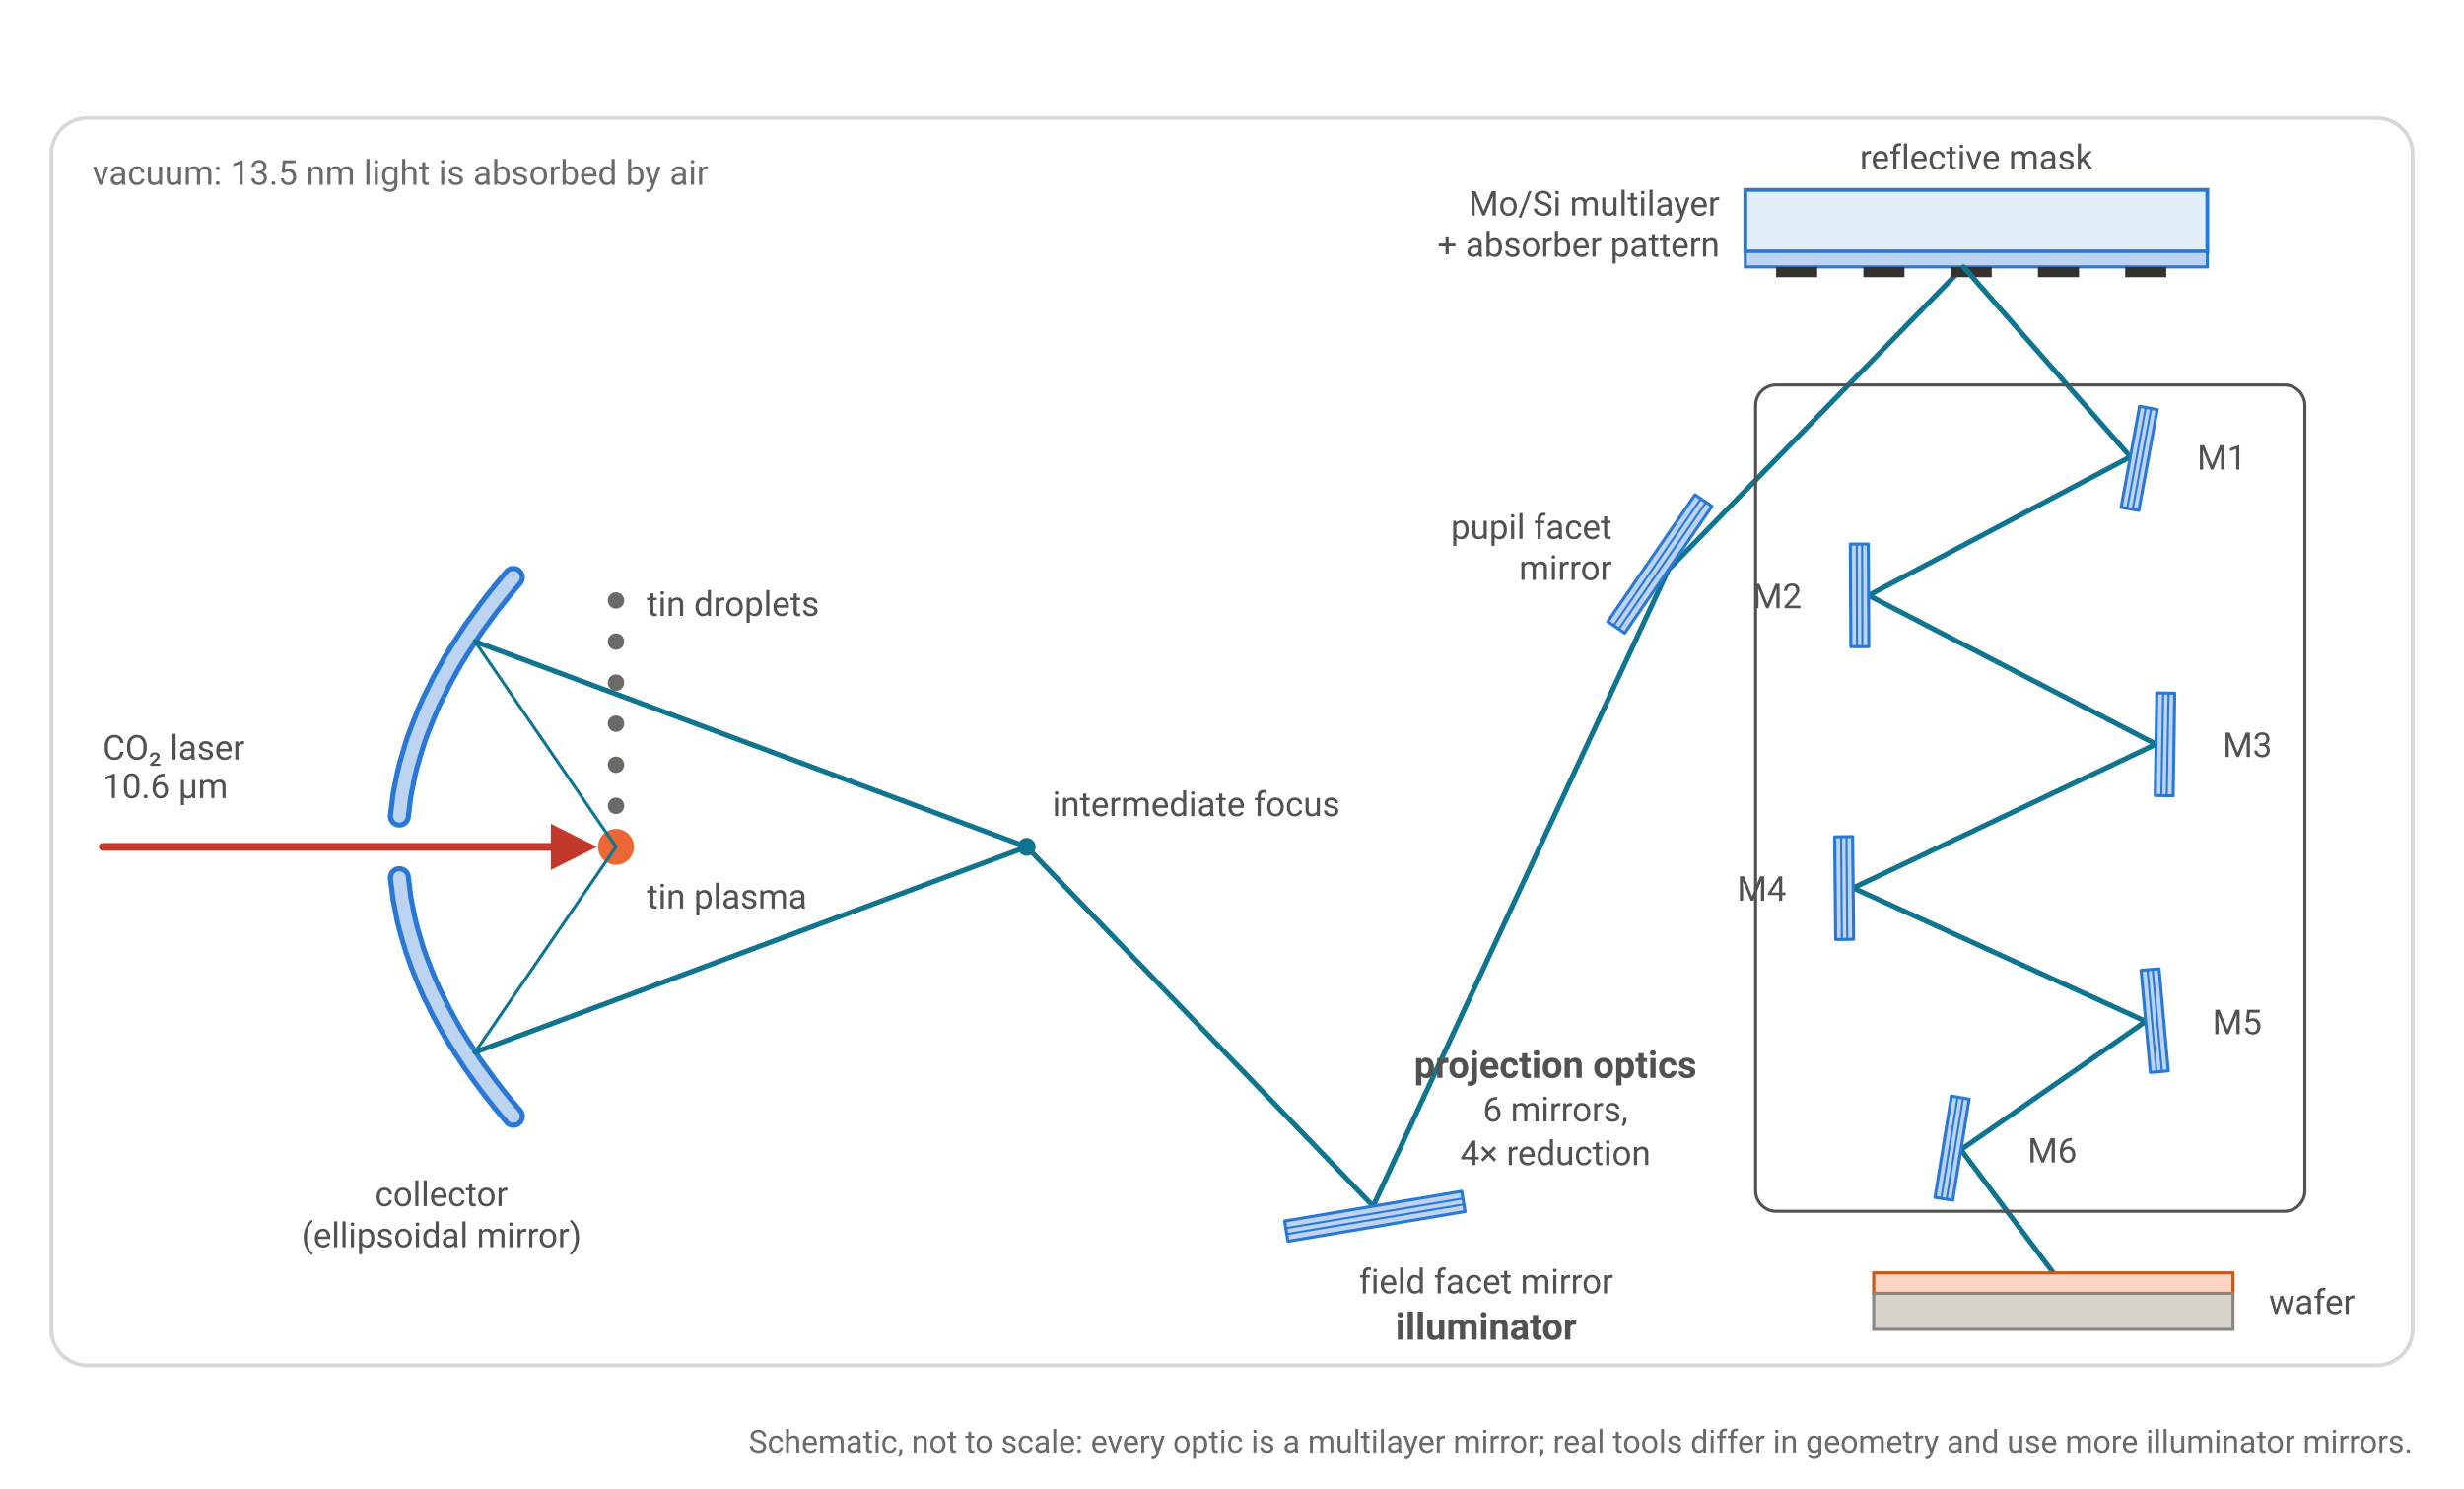
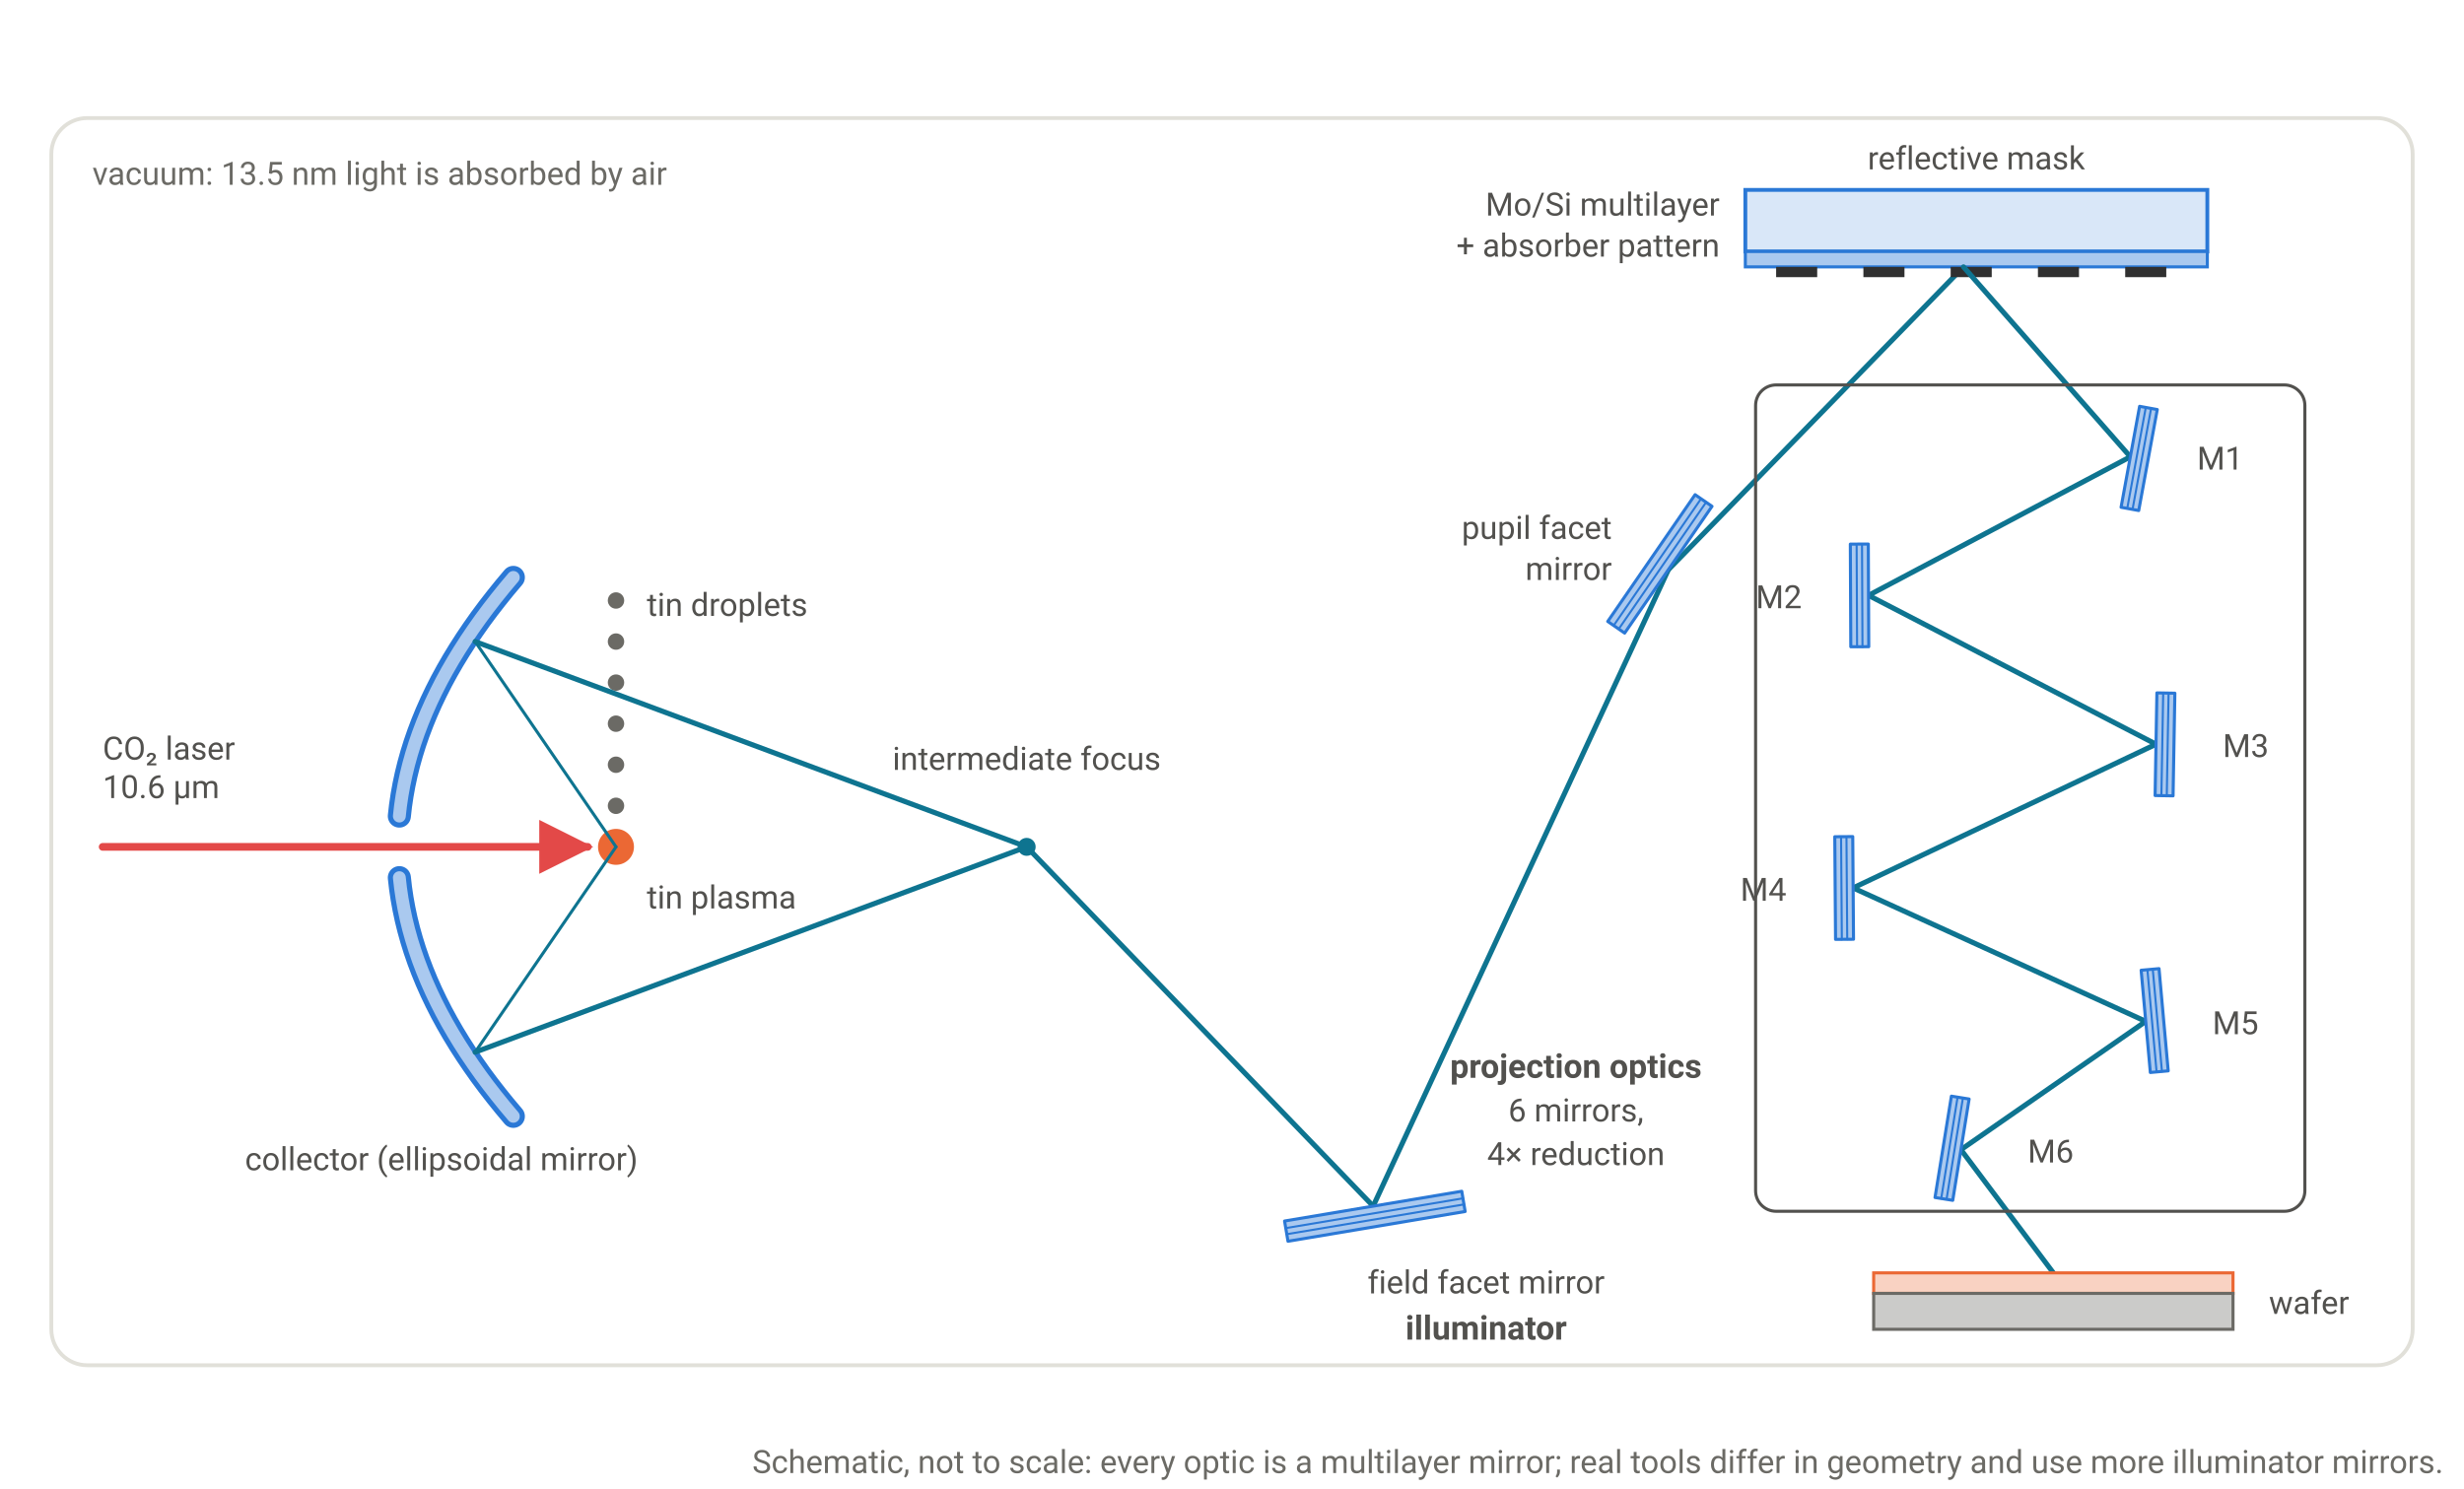
- <svg xmlns="http://www.w3.org/2000/svg" viewBox="0 0 960 580" width="960" height="580" role="img" aria-labelledby="t d" font-family="system-ui, -apple-system, 'Segoe UI', Roboto, 'Helvetica Neue', Arial, sans-serif">
+ <svg xmlns="http://www.w3.org/2000/svg" viewBox="0 0 960 580" width="960" height="580" role="img" aria-labelledby="t d" font-family="Roboto, system-ui, -apple-system, 'Segoe UI', 'Helvetica Neue', Arial, sans-serif">
  <defs>
-     <marker id="ac0392b" viewBox="0 0 10 10" refX="8" refY="5" markerWidth="6" markerHeight="6" orient="auto-start-reverse">
-       <path d="M0,0 L10,5 L0,10 z" fill="#c0392b" />
+     <marker id="arr-e34948" viewBox="0 0 10 10" refX="9" refY="5" markerWidth="7" markerHeight="7" orient="auto-start-reverse">
+       <path d="M0,0 L10,5 L0,10 z" fill="#e34948" />
    </marker>
  </defs>
-   <rect x="20.0" y="46.0" width="920.0" height="486.0" rx="14" fill="none" stroke="#d9d8d2" stroke-width="1.5" />
-   <text x="36.0" y="72.0" font-size="13.4" text-anchor="start" fill="#6b6a66" font-weight="normal">vacuum: 13.5 nm light is absorbed by air</text>
-   <polyline points="200.0,225.0 196.6,229.0 193.3,233.1 190.2,237.1 187.2,241.2 184.3,245.2 181.6,249.3 179.0,253.3 176.5,257.3 174.2,261.4 172.0,265.4 170.0,269.5 168.0,273.5 166.2,277.6 164.6,281.6 163.0,285.7 161.6,289.7 160.4,293.7 159.2,297.8 158.2,301.8 157.4,305.9 156.6,309.9 156.1,314.0 155.6,318.0" fill="none" stroke="#2a78d6" stroke-width="9" stroke-linejoin="round" stroke-linecap="round" />
-   <polyline points="200.0,225.0 196.6,229.0 193.3,233.1 190.2,237.1 187.2,241.2 184.3,245.2 181.6,249.3 179.0,253.3 176.5,257.3 174.2,261.4 172.0,265.4 170.0,269.5 168.0,273.5 166.2,277.6 164.6,281.6 163.0,285.7 161.6,289.7 160.4,293.7 159.2,297.8 158.2,301.8 157.4,305.9 156.6,309.9 156.1,314.0 155.6,318.0" fill="none" stroke="#bcd3f2" stroke-width="5" stroke-linejoin="round" stroke-linecap="round" />
-   <polyline points="155.6,342.0 156.1,346.0 156.6,350.1 157.4,354.1 158.2,358.2 159.2,362.2 160.4,366.3 161.6,370.3 163.0,374.3 164.6,378.4 166.2,382.4 168.0,386.5 170.0,390.5 172.0,394.6 174.2,398.6 176.5,402.7 179.0,406.7 181.6,410.7 184.3,414.8 187.2,418.8 190.2,422.9 193.3,426.9 196.6,431.0 200.0,435.0" fill="none" stroke="#2a78d6" stroke-width="9" stroke-linejoin="round" stroke-linecap="round" />
-   <polyline points="155.6,342.0 156.1,346.0 156.6,350.1 157.4,354.1 158.2,358.2 159.2,362.2 160.4,366.3 161.6,370.3 163.0,374.3 164.6,378.4 166.2,382.4 168.0,386.5 170.0,390.5 172.0,394.6 174.2,398.6 176.5,402.7 179.0,406.7 181.6,410.7 184.3,414.8 187.2,418.8 190.2,422.9 193.3,426.9 196.6,431.0 200.0,435.0" fill="none" stroke="#bcd3f2" stroke-width="5" stroke-linejoin="round" stroke-linecap="round" />
-   <text x="172.0" y="470.0" font-size="13.4" text-anchor="middle" fill="#52514e" font-weight="normal">collector</text>
-   <text x="172.0" y="486.0" font-size="13.4" text-anchor="middle" fill="#52514e" font-weight="normal">(ellipsoidal mirror)</text>
-   <circle cx="240.0" cy="234.0" r="3.2" fill="#6b6a66" stroke="none" stroke-width="1.5" />
-   <circle cx="240.0" cy="250.0" r="3.2" fill="#6b6a66" stroke="none" stroke-width="1.5" />
-   <circle cx="240.0" cy="266.0" r="3.2" fill="#6b6a66" stroke="none" stroke-width="1.5" />
-   <circle cx="240.0" cy="282.0" r="3.2" fill="#6b6a66" stroke="none" stroke-width="1.5" />
-   <circle cx="240.0" cy="298.0" r="3.2" fill="#6b6a66" stroke="none" stroke-width="1.5" />
-   <circle cx="240.0" cy="314.0" r="3.2" fill="#6b6a66" stroke="none" stroke-width="1.5" />
-   <text x="252.0" y="240.0" font-size="13.4" text-anchor="start" fill="#52514e" font-weight="normal">tin droplets</text>
-   <line x1="40.0" y1="330.0" x2="229.0" y2="330.0" stroke="#c0392b" stroke-width="3" stroke-linecap="round" marker-end="url(#ac0392b)" />
-   <text x="40.0" y="296.0" font-size="13.4" text-anchor="start" fill="#52514e" font-weight="normal">CO₂ laser</text>
-   <text x="40.0" y="311.0" font-size="13.4" text-anchor="start" fill="#52514e" font-weight="normal">10.6 µm</text>
-   <circle cx="240.0" cy="330.0" r="7.0" fill="#eb6834" stroke="none" stroke-width="1.5" />
-   <text x="252.0" y="354.0" font-size="13.4" text-anchor="start" fill="#52514e" font-weight="normal">tin plasma</text>
-   <line x1="240.0" y1="330.0" x2="185.1" y2="250.0" stroke="#0e7490" stroke-width="1.2" stroke-linecap="round" />
-   <line x1="185.1" y1="250.0" x2="400.0" y2="330.0" stroke="#0e7490" stroke-width="2" stroke-linecap="round" />
-   <line x1="240.0" y1="330.0" x2="185.1" y2="410.0" stroke="#0e7490" stroke-width="1.2" stroke-linecap="round" />
-   <line x1="185.1" y1="410.0" x2="400.0" y2="330.0" stroke="#0e7490" stroke-width="2" stroke-linecap="round" />
-   <circle cx="400.0" cy="330.0" r="3.5" fill="#0e7490" stroke="none" stroke-width="1.5" />
-   <text x="410.0" y="318.0" font-size="13.4" text-anchor="start" fill="#52514e" font-weight="normal">intermediate focus</text>
-   <line x1="400.0" y1="330.0" x2="535.0" y2="470.0" stroke="#0e7490" stroke-width="2" stroke-linecap="round" />
-   <line x1="535.0" y1="470.0" x2="650.0" y2="222.0" stroke="#0e7490" stroke-width="2" stroke-linecap="round" />
-   <line x1="650.0" y1="222.0" x2="765.0" y2="104.0" stroke="#0e7490" stroke-width="2" stroke-linecap="round" />
-   <polygon points="569.5,464.2 500.5,475.8 501.8,483.7 570.8,472.1" fill="#bcd3f2" stroke="#2a78d6" stroke-width="1.2" stroke-linejoin="round" stroke-linecap="round" />
-   <line x1="570.0" y1="467.0" x2="500.9" y2="478.6" stroke="#2a78d6" stroke-width="0.8" stroke-linecap="round" />
-   <line x1="570.4" y1="469.3" x2="501.3" y2="480.9" stroke="#2a78d6" stroke-width="0.8" stroke-linecap="round" />
-   <polygon points="633.0,246.7 667.0,197.3 660.4,192.8 626.4,242.2" fill="#bcd3f2" stroke="#2a78d6" stroke-width="1.2" stroke-linejoin="round" stroke-linecap="round" />
-   <line x1="630.7" y1="245.1" x2="664.7" y2="195.7" stroke="#2a78d6" stroke-width="0.8" stroke-linecap="round" />
-   <line x1="628.7" y1="243.8" x2="662.7" y2="194.3" stroke="#2a78d6" stroke-width="0.8" stroke-linecap="round" />
-   <text x="579.0" y="504.0" font-size="13.4" text-anchor="middle" fill="#52514e" font-weight="normal">field facet mirror</text>
-   <text x="628.0" y="210.0" font-size="13.4" text-anchor="end" fill="#52514e" font-weight="normal">pupil facet</text>
-   <text x="628.0" y="226.0" font-size="13.4" text-anchor="end" fill="#52514e" font-weight="normal">mirror</text>
-   <text x="579.0" y="522.0" font-size="14.6" text-anchor="middle" fill="#52514e" font-weight="bold">illuminator</text>
-   <rect x="680.0" y="74.0" width="180.0" height="24.0" rx="0" fill="#e3eefb" stroke="#2a78d6" stroke-width="1.5" />
-   <rect x="680.0" y="98.0" width="180.0" height="6.0" rx="0" fill="#bcd3f2" stroke="#2a78d6" stroke-width="1.2" />
-   <rect x="692.0" y="104.0" width="16.0" height="4.0" rx="0" fill="#33322f" stroke="none" stroke-width="0" />
-   <rect x="726.0" y="104.0" width="16.0" height="4.0" rx="0" fill="#33322f" stroke="none" stroke-width="0" />
-   <rect x="760.0" y="104.0" width="16.0" height="4.0" rx="0" fill="#33322f" stroke="none" stroke-width="0" />
-   <rect x="794.0" y="104.0" width="16.0" height="4.0" rx="0" fill="#33322f" stroke="none" stroke-width="0" />
-   <rect x="828.0" y="104.0" width="16.0" height="4.0" rx="0" fill="#33322f" stroke="none" stroke-width="0" />
-   <text x="770.0" y="66.0" font-size="13.4" text-anchor="middle" fill="#52514e" font-weight="normal">reflective mask</text>
-   <text x="670.0" y="84.0" font-size="13.4" text-anchor="end" fill="#52514e" font-weight="normal">Mo/Si multilayer</text>
-   <text x="670.0" y="100.0" font-size="13.4" text-anchor="end" fill="#52514e" font-weight="normal">+ absorber pattern</text>
-   <line x1="765.0" y1="104.0" x2="830.0" y2="178.0" stroke="#0e7490" stroke-width="2" stroke-linecap="round" />
-   <line x1="830.0" y1="178.0" x2="728.0" y2="232.0" stroke="#0e7490" stroke-width="2" stroke-linecap="round" />
-   <line x1="728.0" y1="232.0" x2="840.0" y2="290.0" stroke="#0e7490" stroke-width="2" stroke-linecap="round" />
-   <line x1="840.0" y1="290.0" x2="722.0" y2="346.0" stroke="#0e7490" stroke-width="2" stroke-linecap="round" />
-   <line x1="722.0" y1="346.0" x2="836.0" y2="398.0" stroke="#0e7490" stroke-width="2" stroke-linecap="round" />
-   <line x1="836.0" y1="398.0" x2="764.0" y2="448.0" stroke="#0e7490" stroke-width="2" stroke-linecap="round" />
-   <line x1="764.0" y1="448.0" x2="800.0" y2="496.0" stroke="#0e7490" stroke-width="2" stroke-linecap="round" />
-   <polygon points="833.6,158.3 826.4,197.7 833.3,198.9 840.5,159.6" fill="#bcd3f2" stroke="#2a78d6" stroke-width="1.2" stroke-linejoin="round" stroke-linecap="round" />
-   <line x1="836.0" y1="158.8" x2="828.8" y2="198.1" stroke="#2a78d6" stroke-width="0.8" stroke-linecap="round" />
-   <line x1="838.1" y1="159.2" x2="830.9" y2="198.5" stroke="#2a78d6" stroke-width="0.8" stroke-linecap="round" />
-   <text x="856.0" y="183.0" font-size="13.4" text-anchor="start" fill="#52514e" font-weight="normal">M1</text>
-   <polygon points="728.1,252.0 727.9,212.0 720.9,212.0 721.1,252.0" fill="#bcd3f2" stroke="#2a78d6" stroke-width="1.2" stroke-linejoin="round" stroke-linecap="round" />
-   <line x1="725.6" y1="252.0" x2="725.5" y2="212.0" stroke="#2a78d6" stroke-width="0.8" stroke-linecap="round" />
-   <line x1="723.5" y1="252.0" x2="723.4" y2="212.0" stroke="#2a78d6" stroke-width="0.8" stroke-linecap="round" />
-   <text x="702.0" y="237.0" font-size="13.4" text-anchor="end" fill="#52514e" font-weight="normal">M2</text>
-   <polygon points="840.3,270.0 839.7,310.0 846.7,310.1 847.3,270.1" fill="#bcd3f2" stroke="#2a78d6" stroke-width="1.2" stroke-linejoin="round" stroke-linecap="round" />
-   <line x1="842.8" y1="270.0" x2="842.1" y2="310.0" stroke="#2a78d6" stroke-width="0.8" stroke-linecap="round" />
-   <line x1="844.9" y1="270.1" x2="844.2" y2="310.1" stroke="#2a78d6" stroke-width="0.8" stroke-linecap="round" />
-   <text x="866.0" y="295.0" font-size="13.4" text-anchor="start" fill="#52514e" font-weight="normal">M3</text>
-   <polygon points="722.2,366.0 721.8,326.0 714.8,326.1 715.2,366.1" fill="#bcd3f2" stroke="#2a78d6" stroke-width="1.2" stroke-linejoin="round" stroke-linecap="round" />
-   <line x1="719.7" y1="366.0" x2="719.4" y2="326.0" stroke="#2a78d6" stroke-width="0.8" stroke-linecap="round" />
-   <line x1="717.6" y1="366.0" x2="717.3" y2="326.0" stroke="#2a78d6" stroke-width="0.8" stroke-linecap="round" />
-   <text x="696.0" y="351.0" font-size="13.4" text-anchor="end" fill="#52514e" font-weight="normal">M4</text>
-   <polygon points="834.2,378.1 837.8,417.9 844.8,417.3 841.2,377.5" fill="#bcd3f2" stroke="#2a78d6" stroke-width="1.2" stroke-linejoin="round" stroke-linecap="round" />
-   <line x1="836.7" y1="377.9" x2="840.2" y2="417.7" stroke="#2a78d6" stroke-width="0.8" stroke-linecap="round" />
-   <line x1="838.7" y1="377.7" x2="842.3" y2="417.5" stroke="#2a78d6" stroke-width="0.8" stroke-linecap="round" />
-   <text x="862.0" y="403.0" font-size="13.4" text-anchor="start" fill="#52514e" font-weight="normal">M5</text>
-   <polygon points="760.8,467.7 767.2,428.3 760.3,427.1 753.9,466.6" fill="#bcd3f2" stroke="#2a78d6" stroke-width="1.2" stroke-linejoin="round" stroke-linecap="round" />
-   <line x1="758.4" y1="467.4" x2="764.8" y2="427.9" stroke="#2a78d6" stroke-width="0.8" stroke-linecap="round" />
-   <line x1="756.3" y1="467.0" x2="762.7" y2="427.5" stroke="#2a78d6" stroke-width="0.8" stroke-linecap="round" />
-   <text x="790.0" y="453.0" font-size="13.4" text-anchor="start" fill="#52514e" font-weight="normal">M6</text>
-   <rect x="684.0" y="150.0" width="214.0" height="322.0" rx="8" fill="none" stroke="#52514e" stroke-width="1.2" />
-   <text x="606.0" y="420.0" font-size="14.6" text-anchor="middle" fill="#52514e" font-weight="bold">projection optics</text>
-   <text x="606.0" y="437.0" font-size="13.4" text-anchor="middle" fill="#52514e" font-weight="normal">6 mirrors,</text>
-   <text x="606.0" y="454.0" font-size="13.4" text-anchor="middle" fill="#52514e" font-weight="normal">4× reduction</text>
-   <rect x="730.0" y="496.0" width="140.0" height="8.0" rx="0" fill="#fbd5bf" stroke="#c8551f" stroke-width="1.2" />
-   <rect x="730.0" y="504.0" width="140.0" height="14.0" rx="0" fill="#d6d4cc" stroke="#8a8780" stroke-width="1.2" />
-   <text x="884.0" y="512.0" font-size="13.4" text-anchor="start" fill="#52514e" font-weight="normal">wafer</text>
-   <text x="940.0" y="566.0" font-size="12.3" text-anchor="end" fill="#6b6a66" font-weight="normal">Schematic, not to scale: every optic is a multilayer mirror; real tools differ in geometry and use more illuminator mirrors.</text>
+   <rect x="20" y="46" width="920" height="486" rx="14" fill="none" stroke="#e1e0d9" stroke-width="1.5" />
+   <text x="36" y="72" font-size="12.5" text-anchor="start" fill="#6b6a65" font-weight="400">vacuum: 13.5 nm light is absorbed by air</text>
+   <polyline points="200,225 196.6,229.04 193.34,233.09 190.2,237.13 187.2,241.17 184.34,245.22 181.61,249.26 179.01,253.3 176.54,257.35 174.21,261.39 172.01,265.43 169.95,269.48 168.02,273.52 166.22,277.57 164.56,281.61 163.03,285.65 161.63,289.7 160.37,293.74 159.24,297.78 158.24,301.83 157.38,305.87 156.65,309.91 156.05,313.96 155.59,318" fill="none" stroke="#2a78d6" stroke-width="9" stroke-linejoin="round" stroke-linecap="round" />
+   <polyline points="200,225 196.6,229.04 193.34,233.09 190.2,237.13 187.2,241.17 184.34,245.22 181.61,249.26 179.01,253.3 176.54,257.35 174.21,261.39 172.01,265.43 169.95,269.48 168.02,273.52 166.22,277.57 164.56,281.61 163.03,285.65 161.63,289.7 160.37,293.74 159.24,297.78 158.24,301.83 157.38,305.87 156.65,309.91 156.05,313.96 155.59,318" fill="none" stroke="#aac9ef" stroke-width="5" stroke-linejoin="round" stroke-linecap="round" />
+   <polyline points="155.59,342 156.05,346.04 156.65,350.09 157.38,354.13 158.24,358.17 159.24,362.22 160.37,366.26 161.63,370.3 163.03,374.35 164.56,378.39 166.22,382.43 168.02,386.48 169.95,390.52 172.01,394.57 174.21,398.61 176.54,402.65 179.01,406.7 181.61,410.74 184.34,414.78 187.2,418.83 190.2,422.87 193.34,426.91 196.6,430.96 200,435" fill="none" stroke="#2a78d6" stroke-width="9" stroke-linejoin="round" stroke-linecap="round" />
+   <polyline points="155.59,342 156.05,346.04 156.65,350.09 157.38,354.13 158.24,358.17 159.24,362.22 160.37,366.26 161.63,370.3 163.03,374.35 164.56,378.39 166.22,382.43 168.02,386.48 169.95,390.52 172.01,394.57 174.21,398.61 176.54,402.65 179.01,406.7 181.61,410.74 184.34,414.78 187.2,418.83 190.2,422.87 193.34,426.91 196.6,430.96 200,435" fill="none" stroke="#aac9ef" stroke-width="5" stroke-linejoin="round" stroke-linecap="round" />
+   <text x="172" y="456" font-size="12.5" text-anchor="middle" fill="#52514e" font-weight="400">collector (ellipsoidal mirror)</text>
+   <circle cx="240" cy="234" r="3.2" fill="#6b6a65" stroke="none" stroke-width="1.5" />
+   <circle cx="240" cy="250" r="3.2" fill="#6b6a65" stroke="none" stroke-width="1.5" />
+   <circle cx="240" cy="266" r="3.2" fill="#6b6a65" stroke="none" stroke-width="1.5" />
+   <circle cx="240" cy="282" r="3.2" fill="#6b6a65" stroke="none" stroke-width="1.5" />
+   <circle cx="240" cy="298" r="3.2" fill="#6b6a65" stroke="none" stroke-width="1.5" />
+   <circle cx="240" cy="314" r="3.2" fill="#6b6a65" stroke="none" stroke-width="1.5" />
+   <text x="252" y="240" font-size="12.5" text-anchor="start" fill="#52514e" font-weight="400">tin droplets</text>
+   <line x1="40" y1="330" x2="229" y2="330" stroke="#e34948" stroke-width="3" stroke-linecap="round" marker-end="url(#arr-e34948)" />
+   <text x="40" y="296" font-size="12.5" text-anchor="start" fill="#52514e" font-weight="400">CO₂ laser</text>
+   <text x="40" y="311" font-size="12.5" text-anchor="start" fill="#52514e" font-weight="400">10.6 µm</text>
+   <circle cx="240" cy="330" r="7" fill="#eb6834" stroke="none" stroke-width="1.5" />
+   <text x="252" y="354" font-size="12.5" text-anchor="start" fill="#52514e" font-weight="400">tin plasma</text>
+   <line x1="240" y1="330" x2="185.12" y2="250" stroke="#0e7490" stroke-width="1.2" stroke-linecap="round" />
+   <line x1="185.12" y1="250" x2="400" y2="330" stroke="#0e7490" stroke-width="2" stroke-linecap="round" />
+   <line x1="240" y1="330" x2="185.12" y2="410" stroke="#0e7490" stroke-width="1.2" stroke-linecap="round" />
+   <line x1="185.12" y1="410" x2="400" y2="330" stroke="#0e7490" stroke-width="2" stroke-linecap="round" />
+   <circle cx="400" cy="330" r="3.5" fill="#0e7490" stroke="none" stroke-width="1.5" />
+   <text x="400" y="300" font-size="12.5" text-anchor="middle" fill="#52514e" font-weight="400">intermediate focus</text>
+   <line x1="400" y1="330" x2="535" y2="470" stroke="#0e7490" stroke-width="2" stroke-linecap="round" />
+   <line x1="535" y1="470" x2="650" y2="222" stroke="#0e7490" stroke-width="2" stroke-linecap="round" />
+   <line x1="650" y1="222" x2="765" y2="104" stroke="#0e7490" stroke-width="2" stroke-linecap="round" />
+   <polygon points="569.52,464.2 500.48,475.8 501.81,483.69 570.84,472.09" fill="#aac9ef" stroke="#2a78d6" stroke-width="1.2" stroke-linejoin="round" stroke-linecap="round" />
+   <line x1="569.98" y1="466.96" x2="500.95" y2="478.56" stroke="#2a78d6" stroke-width="0.8" stroke-linecap="round" />
+   <line x1="570.38" y1="469.33" x2="501.35" y2="480.93" stroke="#2a78d6" stroke-width="0.8" stroke-linecap="round" />
+   <polygon points="632.98,246.7 667.02,197.3 660.43,192.76 626.39,242.16" fill="#aac9ef" stroke="#2a78d6" stroke-width="1.2" stroke-linejoin="round" stroke-linecap="round" />
+   <line x1="630.67" y1="245.11" x2="664.72" y2="195.71" stroke="#2a78d6" stroke-width="0.8" stroke-linecap="round" />
+   <line x1="628.7" y1="243.75" x2="662.74" y2="194.35" stroke="#2a78d6" stroke-width="0.8" stroke-linecap="round" />
+   <text x="579" y="504" font-size="12.5" text-anchor="middle" fill="#52514e" font-weight="400">field facet mirror</text>
+   <text x="628" y="210" font-size="12.5" text-anchor="end" fill="#52514e" font-weight="400">pupil facet</text>
+   <text x="628" y="226" font-size="12.5" text-anchor="end" fill="#52514e" font-weight="400">mirror</text>
+   <text x="579" y="522" font-size="13" text-anchor="middle" fill="#52514e" font-weight="700">illuminator</text>
+   <rect x="680" y="74" width="180" height="24" rx="0" fill="#d9e7f8" stroke="#2a78d6" stroke-width="1.5" />
+   <rect x="680" y="98" width="180" height="6" rx="0" fill="#aac9ef" stroke="#2a78d6" stroke-width="1.2" />
+   <rect x="692" y="104" width="16" height="4" rx="0" fill="#303030" stroke="#0b0b0b" stroke-width="0" />
+   <rect x="726" y="104" width="16" height="4" rx="0" fill="#303030" stroke="#0b0b0b" stroke-width="0" />
+   <rect x="760" y="104" width="16" height="4" rx="0" fill="#303030" stroke="#0b0b0b" stroke-width="0" />
+   <rect x="794" y="104" width="16" height="4" rx="0" fill="#303030" stroke="#0b0b0b" stroke-width="0" />
+   <rect x="828" y="104" width="16" height="4" rx="0" fill="#303030" stroke="#0b0b0b" stroke-width="0" />
+   <text x="770" y="66" font-size="12.5" text-anchor="middle" fill="#52514e" font-weight="400">reflective mask</text>
+   <text x="670" y="84" font-size="12.5" text-anchor="end" fill="#52514e" font-weight="400">Mo/Si multilayer</text>
+   <text x="670" y="100" font-size="12.5" text-anchor="end" fill="#52514e" font-weight="400">+ absorber pattern</text>
+   <line x1="765" y1="104" x2="830" y2="178" stroke="#0e7490" stroke-width="2" stroke-linecap="round" />
+   <line x1="830" y1="178" x2="728" y2="232" stroke="#0e7490" stroke-width="2" stroke-linecap="round" />
+   <line x1="728" y1="232" x2="840" y2="290" stroke="#0e7490" stroke-width="2" stroke-linecap="round" />
+   <line x1="840" y1="290" x2="722" y2="346" stroke="#0e7490" stroke-width="2" stroke-linecap="round" />
+   <line x1="722" y1="346" x2="836" y2="398" stroke="#0e7490" stroke-width="2" stroke-linecap="round" />
+   <line x1="836" y1="398" x2="764" y2="448" stroke="#0e7490" stroke-width="2" stroke-linecap="round" />
+   <line x1="764" y1="448" x2="800" y2="496" stroke="#0e7490" stroke-width="2" stroke-linecap="round" />
+   <polygon points="833.61,158.33 826.39,197.67 833.27,198.94 840.5,159.59" fill="#aac9ef" stroke="#2a78d6" stroke-width="1.2" stroke-linejoin="round" stroke-linecap="round" />
+   <line x1="836.02" y1="158.77" x2="828.8" y2="198.11" stroke="#2a78d6" stroke-width="0.8" stroke-linecap="round" />
+   <line x1="838.09" y1="159.15" x2="830.86" y2="198.49" stroke="#2a78d6" stroke-width="0.8" stroke-linecap="round" />
+   <text x="856" y="183" font-size="12.5" text-anchor="start" fill="#52514e" font-weight="400">M1</text>
+   <polygon points="728.09,252 727.91,212 720.91,212.03 721.09,252.03" fill="#aac9ef" stroke="#2a78d6" stroke-width="1.2" stroke-linejoin="round" stroke-linecap="round" />
+   <line x1="725.64" y1="252.01" x2="725.46" y2="212.01" stroke="#2a78d6" stroke-width="0.8" stroke-linecap="round" />
+   <line x1="723.54" y1="252.02" x2="723.36" y2="212.02" stroke="#2a78d6" stroke-width="0.8" stroke-linecap="round" />
+   <text x="702" y="237" font-size="12.5" text-anchor="end" fill="#52514e" font-weight="400">M2</text>
+   <polygon points="840.35,270 839.65,310 846.65,310.12 847.35,270.12" fill="#aac9ef" stroke="#2a78d6" stroke-width="1.2" stroke-linejoin="round" stroke-linecap="round" />
+   <line x1="842.8" y1="270.05" x2="842.1" y2="310.04" stroke="#2a78d6" stroke-width="0.8" stroke-linecap="round" />
+   <line x1="844.9" y1="270.08" x2="844.2" y2="310.08" stroke="#2a78d6" stroke-width="0.8" stroke-linecap="round" />
+   <text x="866" y="295" font-size="12.5" text-anchor="start" fill="#52514e" font-weight="400">M3</text>
+   <polygon points="722.15,366 721.85,326 714.85,326.05 715.15,366.05" fill="#aac9ef" stroke="#2a78d6" stroke-width="1.2" stroke-linejoin="round" stroke-linecap="round" />
+   <line x1="719.7" y1="366.02" x2="719.4" y2="326.02" stroke="#2a78d6" stroke-width="0.8" stroke-linecap="round" />
+   <line x1="717.6" y1="366.03" x2="717.3" y2="326.04" stroke="#2a78d6" stroke-width="0.8" stroke-linecap="round" />
+   <text x="696" y="351" font-size="12.5" text-anchor="end" fill="#52514e" font-weight="400">M4</text>
+   <polygon points="834.21,378.08 837.79,417.92 844.76,417.29 841.18,377.45" fill="#aac9ef" stroke="#2a78d6" stroke-width="1.2" stroke-linejoin="round" stroke-linecap="round" />
+   <line x1="836.65" y1="377.86" x2="840.23" y2="417.7" stroke="#2a78d6" stroke-width="0.8" stroke-linecap="round" />
+   <line x1="838.74" y1="377.67" x2="842.32" y2="417.51" stroke="#2a78d6" stroke-width="0.8" stroke-linecap="round" />
+   <text x="862" y="403" font-size="12.5" text-anchor="start" fill="#52514e" font-weight="400">M5</text>
+   <polygon points="760.81,467.74 767.19,428.26 760.28,427.14 753.9,466.63" fill="#aac9ef" stroke="#2a78d6" stroke-width="1.2" stroke-linejoin="round" stroke-linecap="round" />
+   <line x1="758.39" y1="467.35" x2="764.77" y2="427.87" stroke="#2a78d6" stroke-width="0.8" stroke-linecap="round" />
+   <line x1="756.32" y1="467.02" x2="762.7" y2="427.53" stroke="#2a78d6" stroke-width="0.8" stroke-linecap="round" />
+   <text x="790" y="453" font-size="12.5" text-anchor="start" fill="#52514e" font-weight="400">M6</text>
+   <rect x="684" y="150" width="214" height="322" rx="8" fill="none" stroke="#52514e" stroke-width="1.2" />
+   <text x="614" y="420" font-size="13" text-anchor="middle" fill="#52514e" font-weight="700">projection optics</text>
+   <text x="614" y="437" font-size="12.5" text-anchor="middle" fill="#52514e" font-weight="400">6 mirrors,</text>
+   <text x="614" y="454" font-size="12.5" text-anchor="middle" fill="#52514e" font-weight="400">4× reduction</text>
+   <rect x="730" y="496" width="140" height="8" rx="0" fill="#f9d2c2" stroke="#eb6834" stroke-width="1.2" />
+   <rect x="730" y="504" width="140" height="14" rx="0" fill="#cbcbc9" stroke="#6b6a65" stroke-width="1.2" />
+   <text x="884" y="512" font-size="12.5" text-anchor="start" fill="#52514e" font-weight="400">wafer</text>
+   <text x="952" y="574" font-size="12.5" text-anchor="end" fill="#6b6a65" font-weight="400">Schematic, not to scale: every optic is a multilayer mirror; real tools differ in geometry and use more illuminator mirrors.</text>
</svg>
